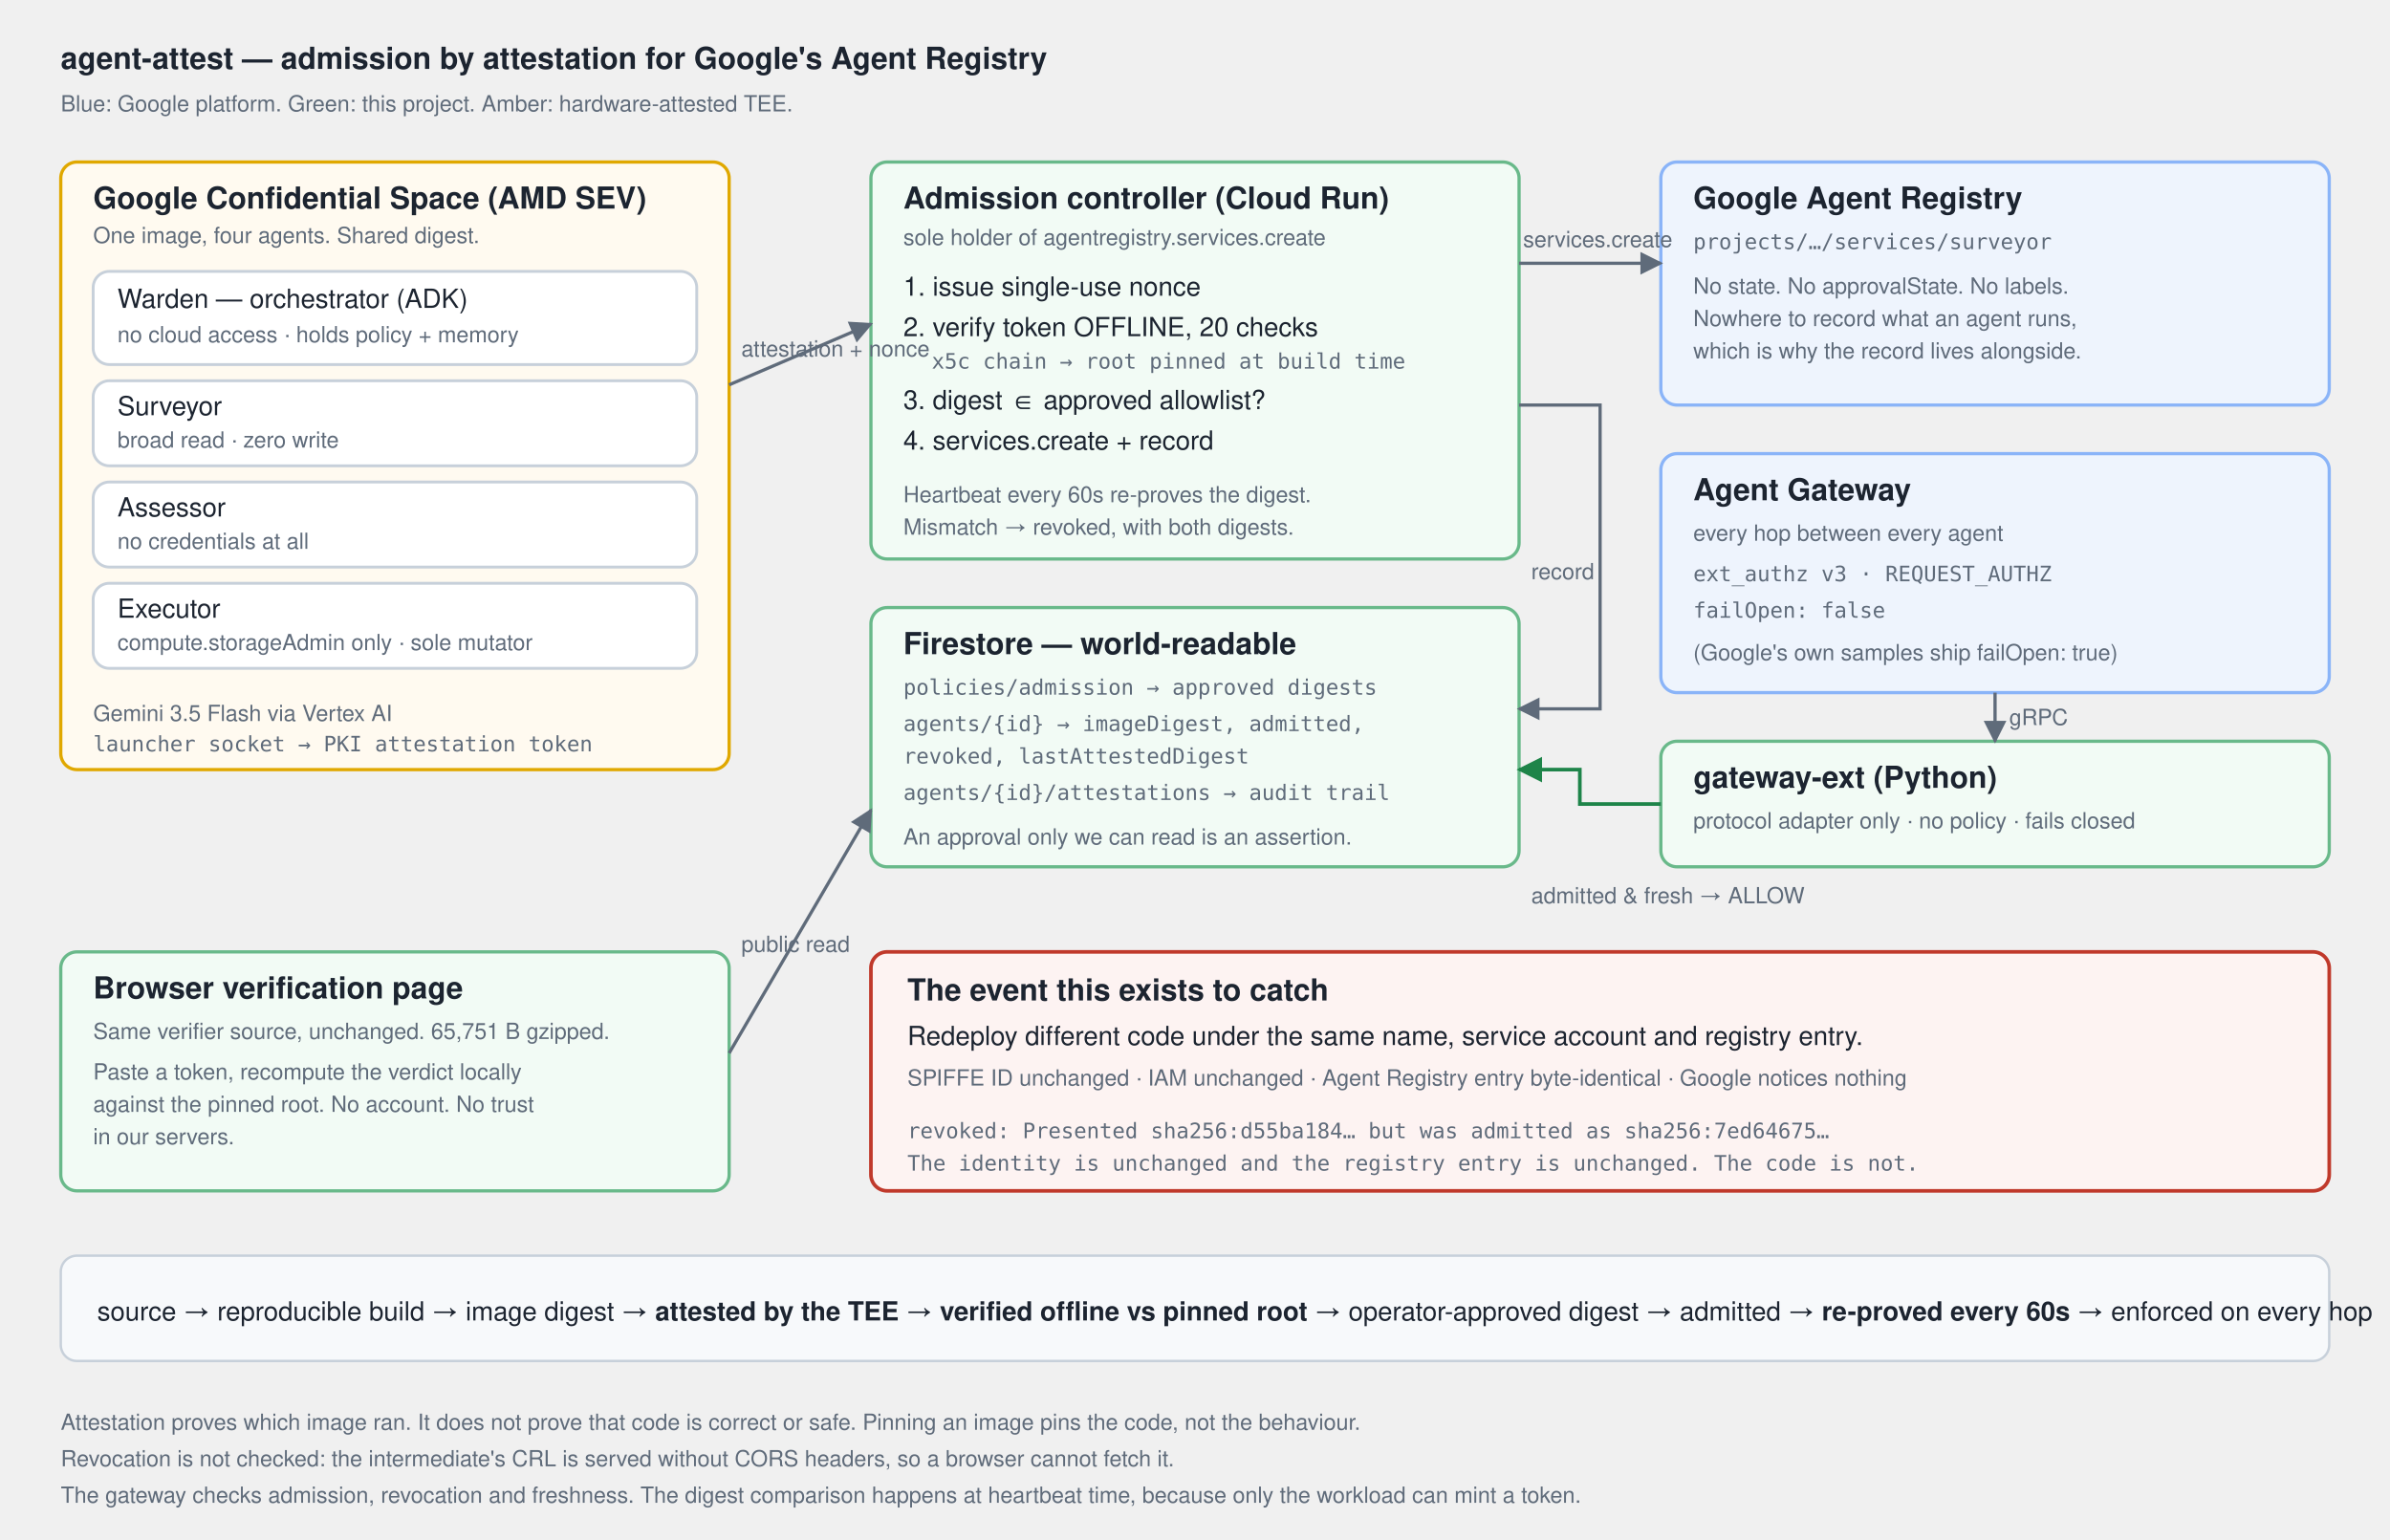
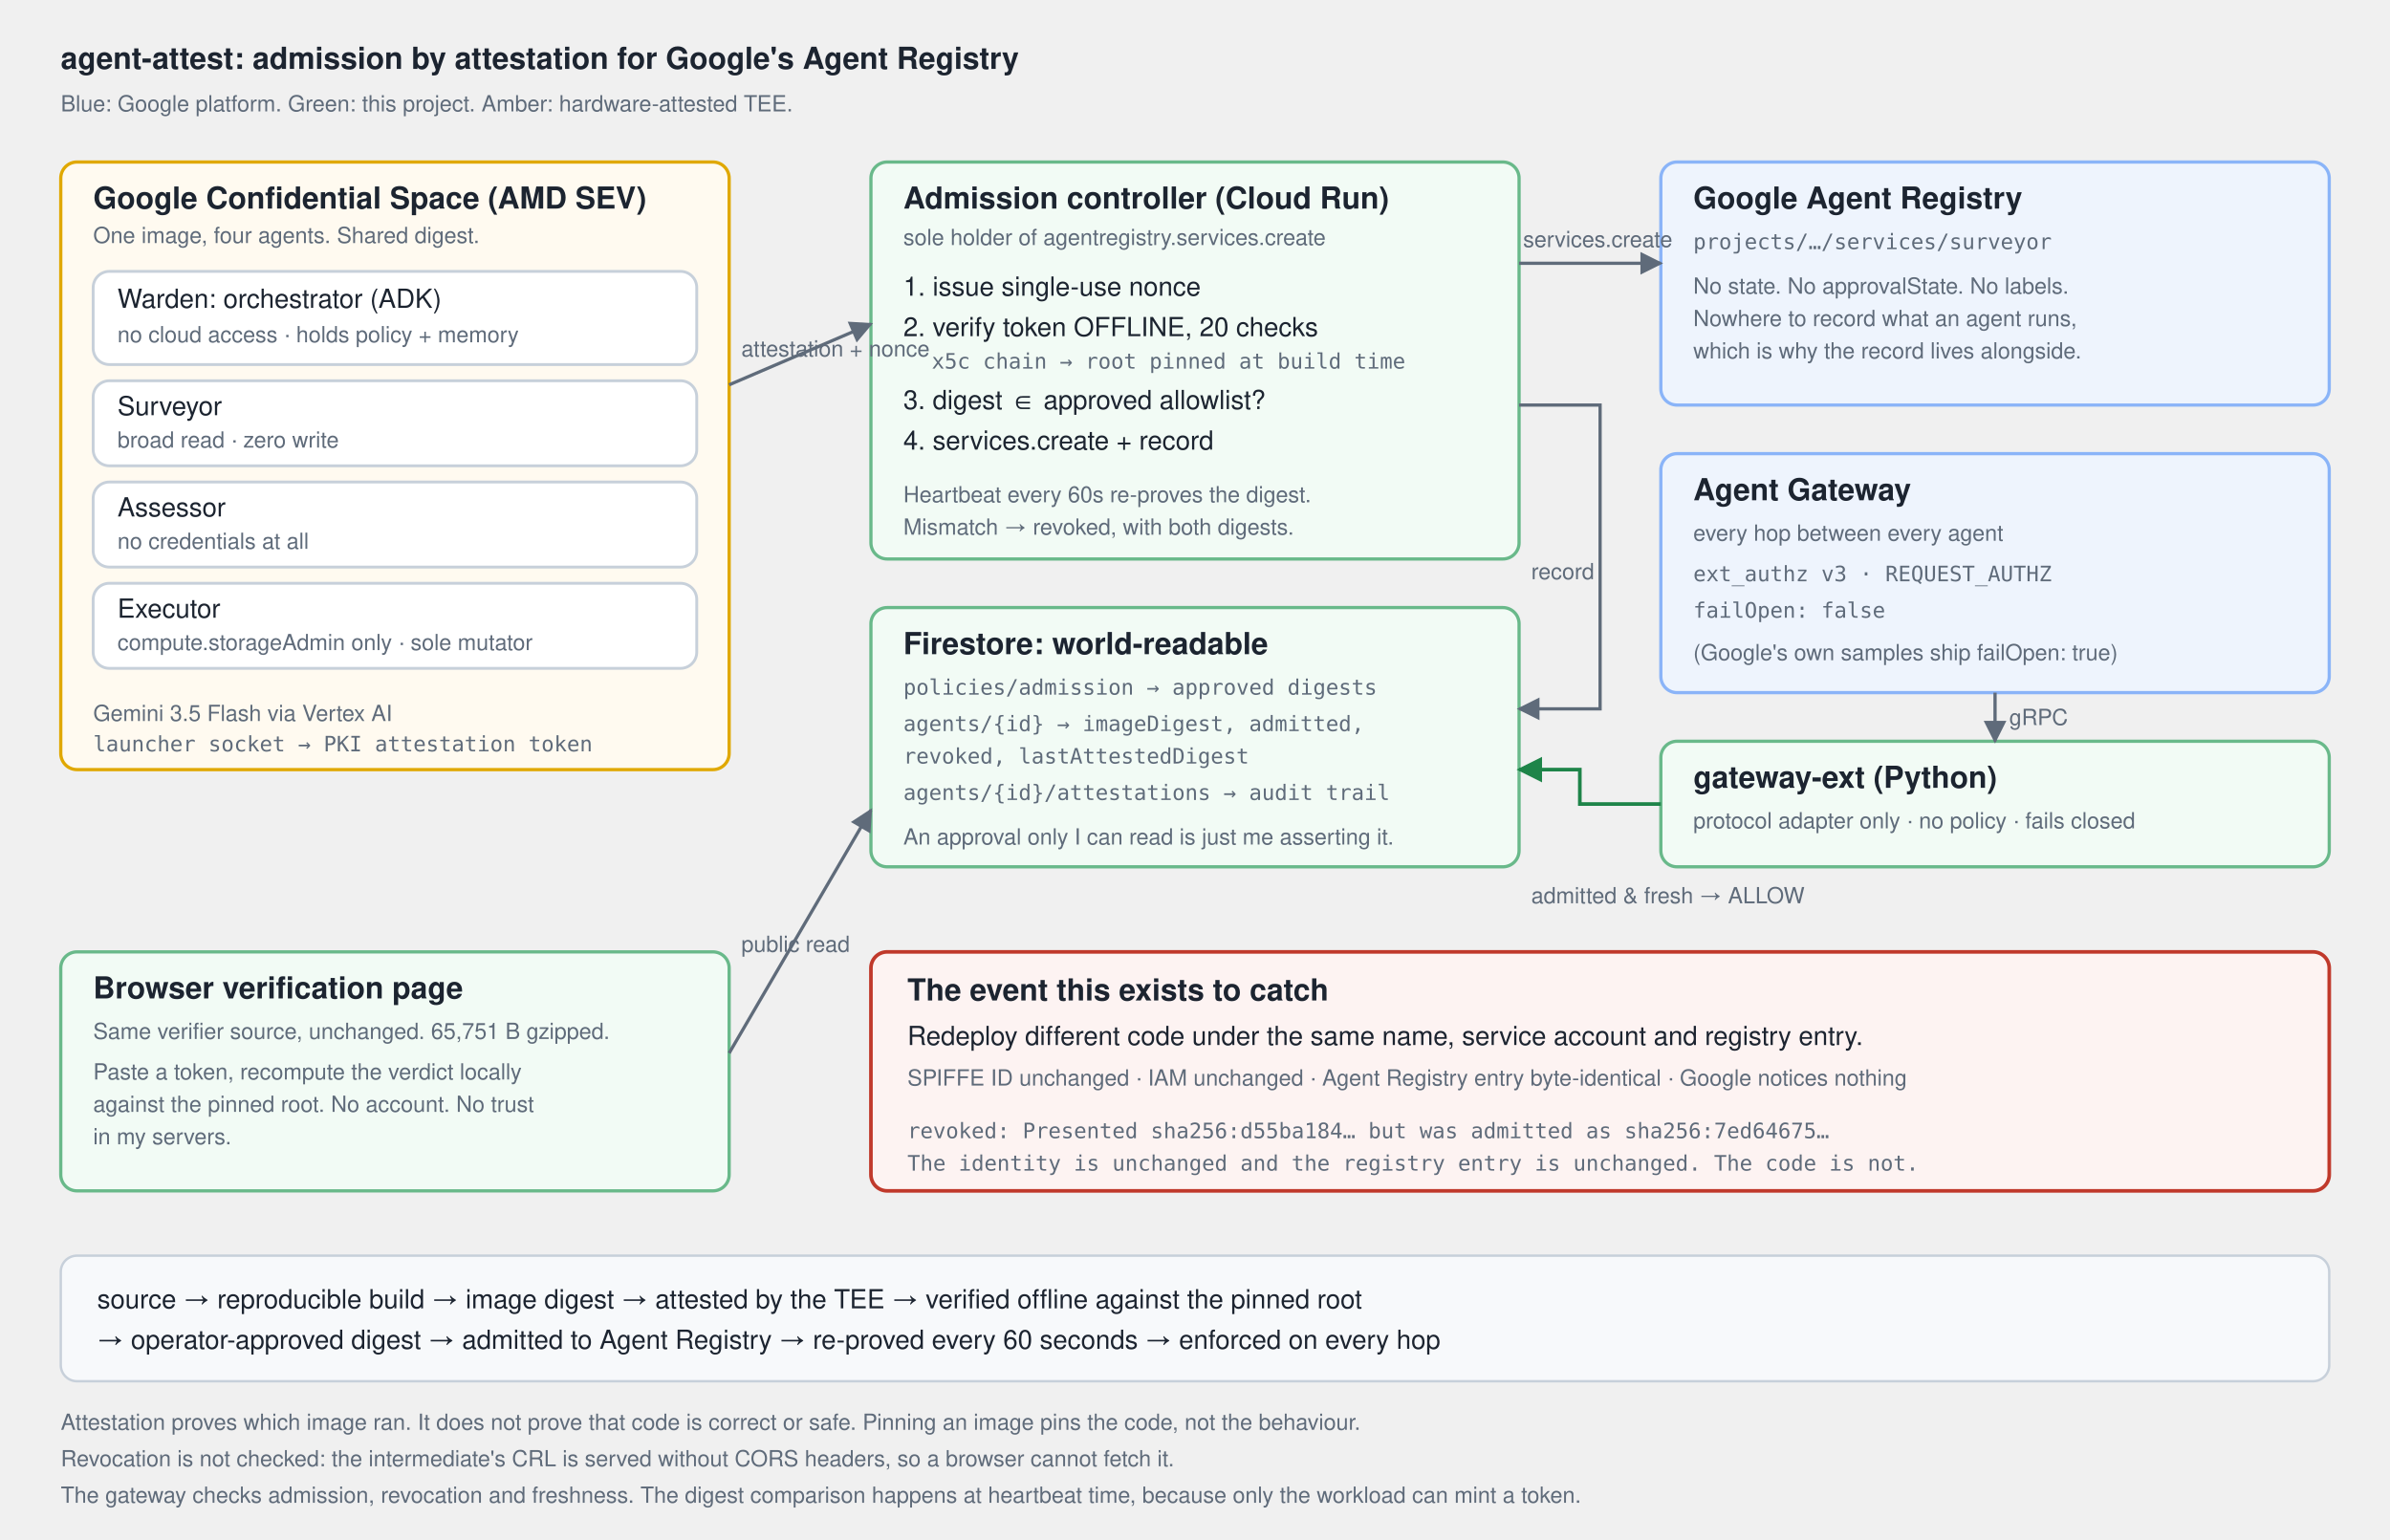
<svg xmlns="http://www.w3.org/2000/svg" viewBox="0 0 1180 760" width="1180" height="760" font-family="Helvetica,Arial,sans-serif">
  <defs>
    <marker id="a" viewBox="0 0 10 10" refX="9" refY="5" markerWidth="7" markerHeight="7" orient="auto-start-reverse">
      <path d="M0,0 L10,5 L0,10 z" fill="#5f6b7a" />
    </marker>
    <marker id="ared" viewBox="0 0 10 10" refX="9" refY="5" markerWidth="7" markerHeight="7" orient="auto-start-reverse">
      <path d="M0,0 L10,5 L0,10 z" fill="#c0392b" />
    </marker>
    <marker id="agrn" viewBox="0 0 10 10" refX="9" refY="5" markerWidth="7" markerHeight="7" orient="auto-start-reverse">
      <path d="M0,0 L10,5 L0,10 z" fill="#1e8449" />
    </marker>
    <style>
      .t{font-size:13px;fill:#1c2430}.s{font-size:11px;fill:#5f6b7a}.m{font-size:10.5px;font-family:ui-monospace,Menlo,monospace;fill:#5f6b7a}
      .h{font-size:15px;font-weight:700;fill:#1c2430}.lbl{font-size:11px;fill:#5f6b7a}
      .box{fill:#fff;stroke:#c7d0da;stroke-width:1.4;rx:8}
      .goog{fill:#eef4fd;stroke:#8ab4f8;stroke-width:1.6;rx:8}
      .ours{fill:#f2fbf5;stroke:#69b98a;stroke-width:1.6;rx:8}
      .tee{fill:#fffaf0;stroke:#e0a800;stroke-width:1.6;rx:8}
      .ln{stroke:#5f6b7a;stroke-width:1.6;fill:none}
      .red{stroke:#c0392b;stroke-width:2;fill:none}
      .grn{stroke:#1e8449;stroke-width:1.8;fill:none}
    </style>
  </defs>
-   <text x="30" y="34" class="h" font-size="19">agent-attest — admission by attestation for Google's Agent Registry</text>
+   <text x="30" y="34" class="h" font-size="19">agent-attest: admission by attestation for Google's Agent Registry</text>
  <text x="30" y="55" class="s">Blue: Google platform.  Green: this project.  Amber: hardware-attested TEE.</text>
  <rect x="30" y="80" width="330" height="300" class="tee" />
  <text x="46" y="103" class="h">Google Confidential Space (AMD SEV)</text>
  <text x="46" y="120" class="s">One image, four agents. Shared digest.</text>
  <rect x="46" y="134" width="298" height="46" class="box" />
-   <text x="58" y="152" class="t">Warden — orchestrator (ADK)</text>
+   <text x="58" y="152" class="t">Warden: orchestrator (ADK)</text>
  <text x="58" y="169" class="s">no cloud access · holds policy + memory</text>
  <rect x="46" y="188" width="298" height="42" class="box" />
  <text x="58" y="205" class="t">Surveyor</text>
  <text x="58" y="221" class="s">broad read · zero write</text>
  <rect x="46" y="238" width="298" height="42" class="box" />
  <text x="58" y="255" class="t">Assessor</text>
  <text x="58" y="271" class="s">no credentials at all</text>
  <rect x="46" y="288" width="298" height="42" class="box" />
  <text x="58" y="305" class="t">Executor</text>
  <text x="58" y="321" class="s">compute.storageAdmin only · sole mutator</text>
  <text x="46" y="356" class="s">Gemini 3.5 Flash via Vertex AI</text>
  <text x="46" y="371" class="m">launcher socket → PKI attestation token</text>
  <rect x="430" y="80" width="320" height="196" class="ours" />
  <text x="446" y="103" class="h">Admission controller (Cloud Run)</text>
  <text x="446" y="121" class="s">sole holder of agentregistry.services.create</text>
  <text x="446" y="146" class="t">1. issue single-use nonce</text>
  <text x="446" y="166" class="t">2. verify token OFFLINE, 20 checks</text>
  <text x="460" y="182" class="m">x5c chain → root pinned at build time</text>
  <text x="446" y="202" class="t">3. digest ∈ approved allowlist?</text>
  <text x="446" y="222" class="t">4. services.create + record</text>
  <text x="446" y="248" class="s">Heartbeat every 60s re-proves the digest.</text>
  <text x="446" y="264" class="s">Mismatch → revoked, with both digests.</text>
  <rect x="430" y="300" width="320" height="128" class="ours" />
-   <text x="446" y="323" class="h">Firestore — world-readable</text>
+   <text x="446" y="323" class="h">Firestore: world-readable</text>
  <text x="446" y="343" class="m">policies/admission → approved digests</text>
  <text x="446" y="361" class="m">agents/{id} → imageDigest, admitted,</text>
  <text x="446" y="377" class="m">   revoked, lastAttestedDigest</text>
  <text x="446" y="395" class="m">agents/{id}/attestations → audit trail</text>
-   <text x="446" y="417" class="s">An approval only we can read is an assertion.</text>
+   <text x="446" y="417" class="s">An approval only I can read is just me asserting it.</text>
  <rect x="820" y="80" width="330" height="120" class="goog" />
  <text x="836" y="103" class="h">Google Agent Registry</text>
  <text x="836" y="123" class="m">projects/…/services/surveyor</text>
  <text x="836" y="145" class="s">No state. No approvalState. No labels.</text>
  <text x="836" y="161" class="s">Nowhere to record what an agent runs,</text>
  <text x="836" y="177" class="s">which is why the record lives alongside.</text>
  <rect x="820" y="224" width="330" height="118" class="goog" />
  <text x="836" y="247" class="h">Agent Gateway</text>
  <text x="836" y="267" class="s">every hop between every agent</text>
  <text x="836" y="287" class="m">ext_authz v3 · REQUEST_AUTHZ</text>
  <text x="836" y="305" class="m">failOpen: false</text>
  <text x="836" y="326" class="s">(Google's own samples ship failOpen: true)</text>
  <rect x="820" y="366" width="330" height="62" class="ours" />
  <text x="836" y="389" class="h">gateway-ext (Python)</text>
  <text x="836" y="409" class="s">protocol adapter only · no policy · fails closed</text>
  <path class="ln" d="M360 190 L430 160" marker-end="url(#a)" />
  <text x="366" y="176" class="lbl">attestation + nonce</text>
  <path class="ln" d="M750 130 L820 130" marker-end="url(#a)" />
  <text x="752" y="122" class="lbl">services.create</text>
  <path class="ln" d="M750 200 L790 200 L790 350 L750 350" marker-end="url(#a)" />
  <text x="756" y="286" class="lbl">record</text>
  <path class="ln" d="M985 342 L985 366" marker-end="url(#a)" />
  <text x="992" y="358" class="lbl">gRPC</text>
  <path class="grn" d="M820 397 L780 397 L780 380 L750 380" marker-end="url(#agrn)" />
  <text x="756" y="446" class="lbl" fill="#1e8449">admitted &amp; fresh → ALLOW</text>
  <rect x="30" y="470" width="330" height="118" class="ours" />
  <text x="46" y="493" class="h">Browser verification page</text>
  <text x="46" y="513" class="s">Same verifier source, unchanged. 65,751 B gzipped.</text>
  <text x="46" y="533" class="s">Paste a token, recompute the verdict locally</text>
  <text x="46" y="549" class="s">against the pinned root. No account. No trust</text>
-   <text x="46" y="565" class="s">in our servers.</text>
+   <text x="46" y="565" class="s">in my servers.</text>
  <path class="ln" d="M360 520 L430 400" marker-end="url(#a)" />
  <text x="366" y="470" class="lbl">public read</text>
  <rect x="430" y="470" width="720" height="118" fill="#fdf3f2" stroke="#c0392b" stroke-width="1.8" rx="8" />
  <text x="448" y="494" class="h" fill="#c0392b">The event this exists to catch</text>
  <text x="448" y="516" class="t">Redeploy different code under the same name, service account and registry entry.</text>
  <text x="448" y="536" class="s">SPIFFE ID unchanged · IAM unchanged · Agent Registry entry byte-identical · Google notices nothing</text>
  <text x="448" y="562" class="m" fill="#c0392b">revoked: Presented sha256:d55ba184… but was admitted as sha256:7ed64675…</text>
  <text x="448" y="578" class="m" fill="#c0392b">The identity is unchanged and the registry entry is unchanged. The code is not.</text>
-   <rect x="30" y="620" width="1120" height="52" fill="#f7f9fb" stroke="#c7d0da" stroke-width="1.2" rx="8" />
-   <text x="48" y="652" class="t">source → reproducible build → image digest → <tspan font-weight="700">attested by the TEE</tspan> → <tspan font-weight="700">verified offline vs pinned root</tspan> → operator-approved digest → admitted → <tspan font-weight="700">re-proved every 60s</tspan> → enforced on every hop</text>
+   <rect x="30" y="620" width="1120" height="62" fill="#f7f9fb" stroke="#c7d0da" stroke-width="1.2" rx="8" />
+   <text x="48" y="646" class="t">source → reproducible build → image digest → attested by the TEE → verified offline against the pinned root</text>
+   <text x="48" y="666" class="t">→ operator-approved digest → admitted to Agent Registry → re-proved every 60 seconds → enforced on every hop</text>
  <text x="30" y="706" class="s">Attestation proves which image ran. It does not prove that code is correct or safe. Pinning an image pins the code, not the behaviour.</text>
  <text x="30" y="724" class="s">Revocation is not checked: the intermediate's CRL is served without CORS headers, so a browser cannot fetch it.</text>
  <text x="30" y="742" class="s">The gateway checks admission, revocation and freshness. The digest comparison happens at heartbeat time, because only the workload can mint a token.</text>
</svg>
